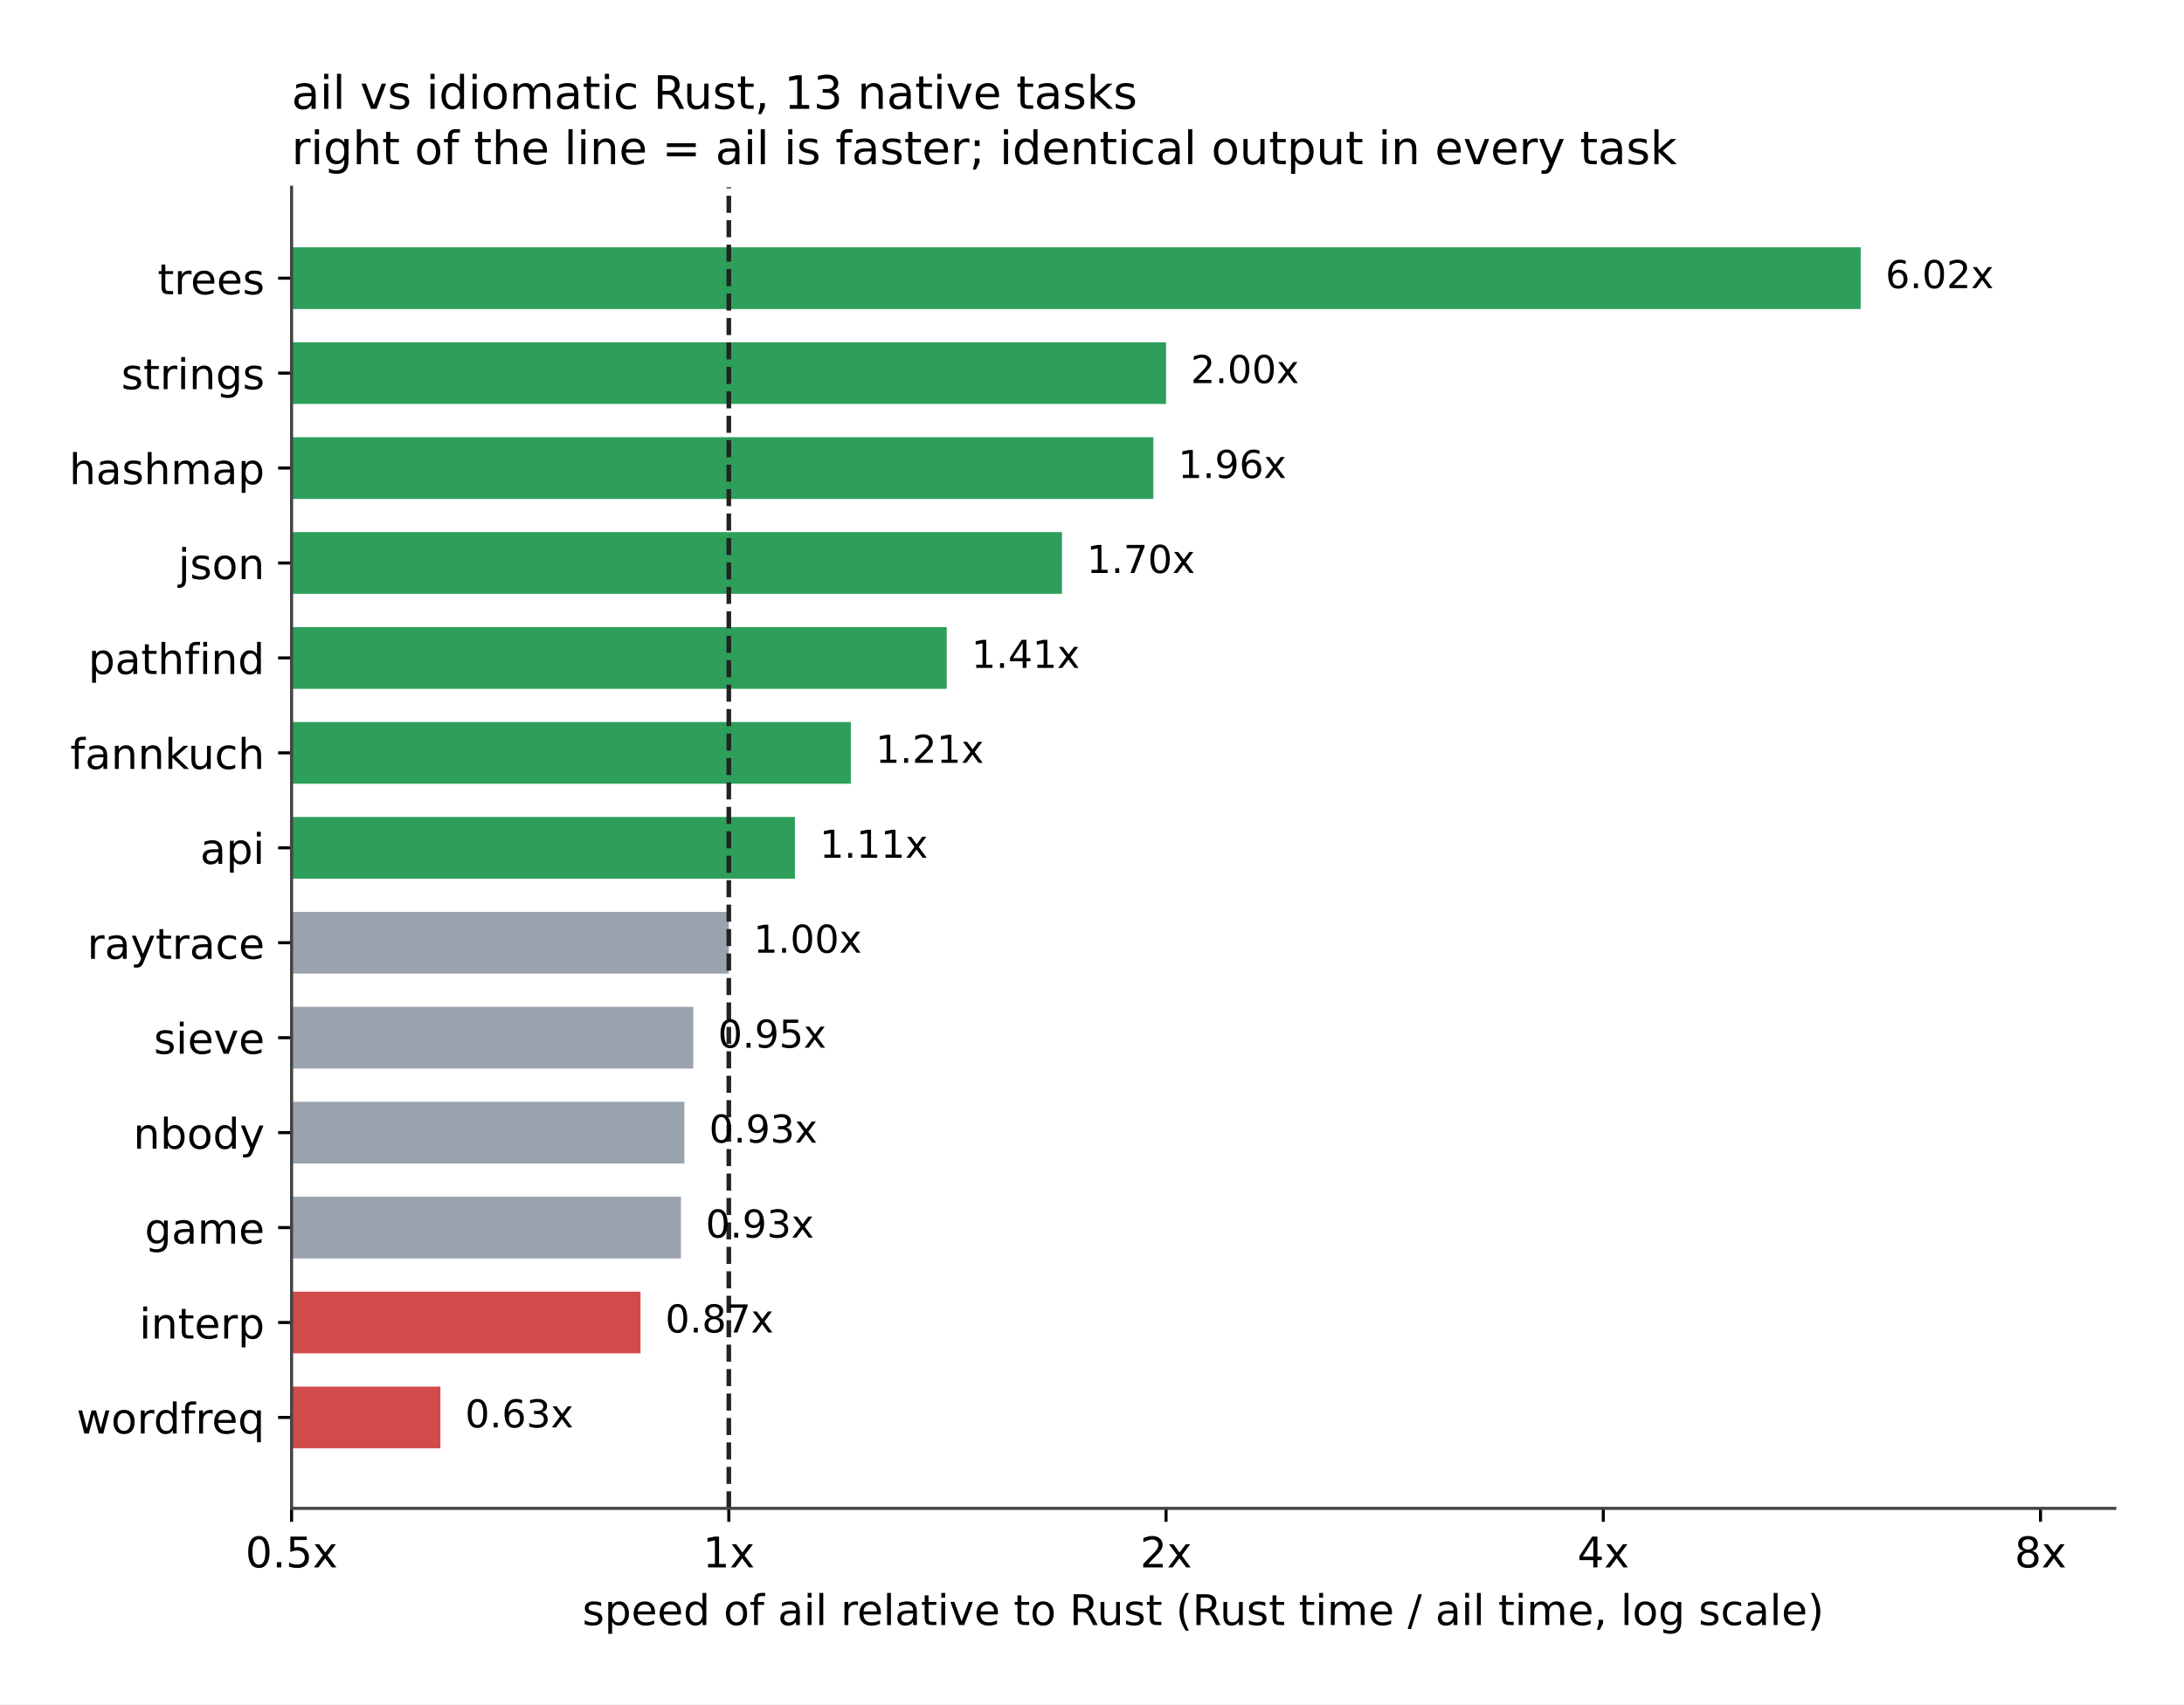
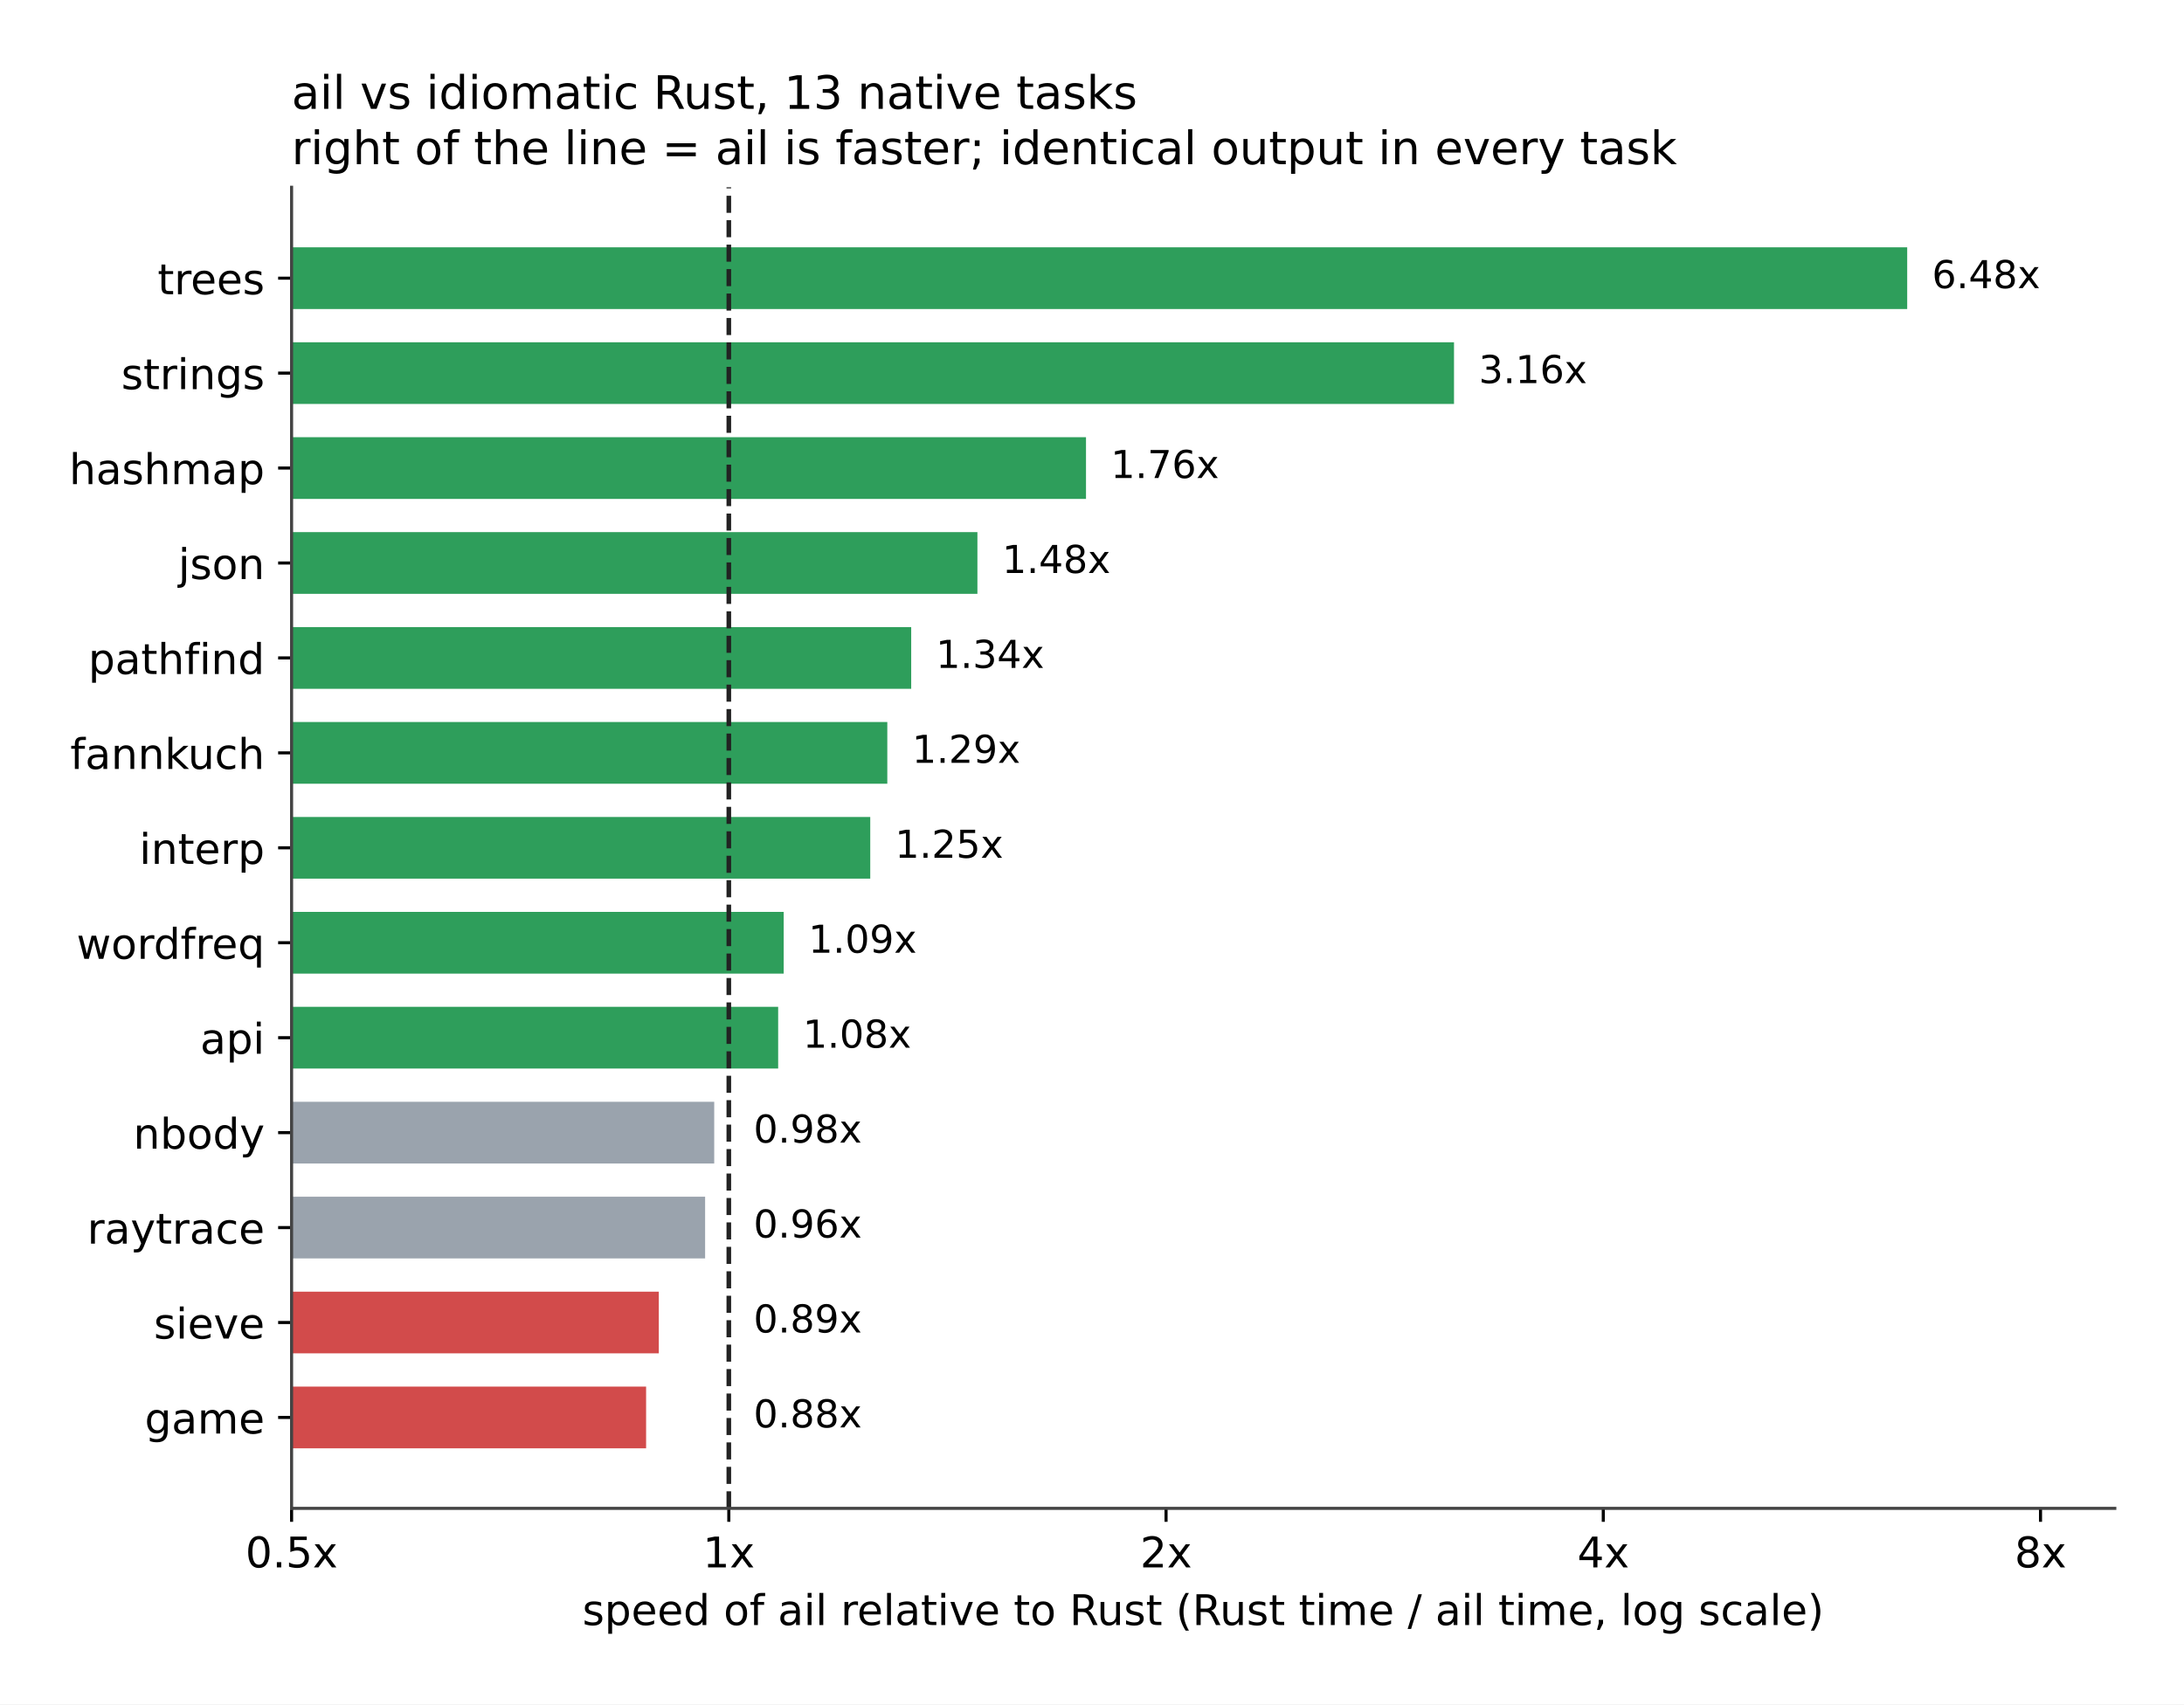
<svg xmlns="http://www.w3.org/2000/svg" xmlns:xlink="http://www.w3.org/1999/xlink" width="568.153pt" height="443.451pt" viewBox="0 0 568.153 443.451" version="1.1">
  <defs>
    <style type="text/css">*{stroke-linejoin: round; stroke-linecap: butt}</style>
  </defs>
  <g id="figure_1">
    <g id="patch_1">
      <path d="M 0 443.451  L 568.153 443.451  L 568.153 0  L 0 0  z " style="fill: #ffffff" />
    </g>
    <g id="axes_1">
      <g id="patch_2">
        <path d="M 75.853 392.451  L 550.153 392.451  L 550.153 48.723  L 75.853 48.723  z " style="fill: #ffffff" />
      </g>
      <g id="patch_3">
-         <path d="M -113553.457 376.827  L 114.57 376.827  L 114.57 360.77  L -113553.457 360.77  z " clip-path="url(#p41fe5bc255)" style="fill: #d24b4b" />
+         <path d="M -113553.457 376.827  L 168.079 376.827  L 168.079 360.77  L -113553.457 360.77  z " clip-path="url(#p6045fd39c4)" style="fill: #d24b4b" />
      </g>
      <g id="patch_4">
-         <path d="M -113553.457 352.125  L 166.633 352.125  L 166.633 336.068  L -113553.457 336.068  z " clip-path="url(#p41fe5bc255)" style="fill: #d24b4b" />
+         <path d="M -113553.457 352.125  L 171.387 352.125  L 171.387 336.068  L -113553.457 336.068  z " clip-path="url(#p6045fd39c4)" style="fill: #d24b4b" />
      </g>
      <g id="patch_5">
-         <path d="M -113553.457 327.423  L 177.142 327.423  L 177.142 311.366  L -113553.457 311.366  z " clip-path="url(#p41fe5bc255)" style="fill: #9aa3ad" />
+         <path d="M -113553.457 327.423  L 183.429 327.423  L 183.429 311.366  L -113553.457 311.366  z " clip-path="url(#p6045fd39c4)" style="fill: #9aa3ad" />
      </g>
      <g id="patch_6">
-         <path d="M -113553.457 302.721  L 178.043 302.721  L 178.043 286.664  L -113553.457 286.664  z " clip-path="url(#p41fe5bc255)" style="fill: #9aa3ad" />
+         <path d="M -113553.457 302.721  L 185.801 302.721  L 185.801 286.664  L -113553.457 286.664  z " clip-path="url(#p6045fd39c4)" style="fill: #9aa3ad" />
      </g>
      <g id="patch_7">
-         <path d="M -113553.457 278.019  L 180.343 278.019  L 180.343 261.962  L -113553.457 261.962  z " clip-path="url(#p41fe5bc255)" style="fill: #9aa3ad" />
+         <path d="M -113553.457 278.019  L 202.433 278.019  L 202.433 261.962  L -113553.457 261.962  z " clip-path="url(#p6045fd39c4)" style="fill: #2e9e5b" />
      </g>
      <g id="patch_8">
-         <path d="M -113553.457 253.317  L 189.596 253.317  L 189.596 237.26  L -113553.457 237.26  z " clip-path="url(#p41fe5bc255)" style="fill: #9aa3ad" />
+         <path d="M -113553.457 253.317  L 203.874 253.317  L 203.874 237.26  L -113553.457 237.26  z " clip-path="url(#p6045fd39c4)" style="fill: #2e9e5b" />
      </g>
      <g id="patch_9">
-         <path d="M -113553.457 228.615  L 206.791 228.615  L 206.791 212.558  L -113553.457 212.558  z " clip-path="url(#p41fe5bc255)" style="fill: #2e9e5b" />
+         <path d="M -113553.457 228.615  L 226.39 228.615  L 226.39 212.558  L -113553.457 212.558  z " clip-path="url(#p6045fd39c4)" style="fill: #2e9e5b" />
      </g>
      <g id="patch_10">
-         <path d="M -113553.457 203.913  L 221.341 203.913  L 221.341 187.856  L -113553.457 187.856  z " clip-path="url(#p41fe5bc255)" style="fill: #2e9e5b" />
+         <path d="M -113553.457 203.913  L 230.828 203.913  L 230.828 187.856  L -113553.457 187.856  z " clip-path="url(#p6045fd39c4)" style="fill: #2e9e5b" />
      </g>
      <g id="patch_11">
-         <path d="M -113553.457 179.211  L 246.291 179.211  L 246.291 163.154  L -113553.457 163.154  z " clip-path="url(#p41fe5bc255)" style="fill: #2e9e5b" />
+         <path d="M -113553.457 179.211  L 237.043 179.211  L 237.043 163.154  L -113553.457 163.154  z " clip-path="url(#p6045fd39c4)" style="fill: #2e9e5b" />
      </g>
      <g id="patch_12">
-         <path d="M -113553.457 154.509  L 276.267 154.509  L 276.267 138.453  L -113553.457 138.453  z " clip-path="url(#p41fe5bc255)" style="fill: #2e9e5b" />
+         <path d="M -113553.457 154.509  L 254.268 154.509  L 254.268 138.453  L -113553.457 138.453  z " clip-path="url(#p6045fd39c4)" style="fill: #2e9e5b" />
      </g>
      <g id="patch_13">
-         <path d="M -113553.457 129.807  L 300.039 129.807  L 300.039 113.751  L -113553.457 113.751  z " clip-path="url(#p41fe5bc255)" style="fill: #2e9e5b" />
+         <path d="M -113553.457 129.807  L 282.516 129.807  L 282.516 113.751  L -113553.457 113.751  z " clip-path="url(#p6045fd39c4)" style="fill: #2e9e5b" />
      </g>
      <g id="patch_14">
-         <path d="M -113553.457 105.105  L 303.339 105.105  L 303.339 89.049  L -113553.457 89.049  z " clip-path="url(#p41fe5bc255)" style="fill: #2e9e5b" />
+         <path d="M -113553.457 105.105  L 378.251 105.105  L 378.251 89.049  L -113553.457 89.049  z " clip-path="url(#p6045fd39c4)" style="fill: #2e9e5b" />
      </g>
      <g id="patch_15">
-         <path d="M -113553.457 80.403  L 484.044 80.403  L 484.044 64.347  L -113553.457 64.347  z " clip-path="url(#p41fe5bc255)" style="fill: #2e9e5b" />
+         <path d="M -113553.457 80.403  L 496.145 80.403  L 496.145 64.347  L -113553.457 64.347  z " clip-path="url(#p6045fd39c4)" style="fill: #2e9e5b" />
      </g>
      <g id="matplotlib.axis_1">
        <g id="xtick_1">
          <g id="line2d_1">
            <defs>
-               <path id="m50c7ba4e77" d="M 0 0  L 0 3.5  " style="stroke: #000000; stroke-width: 0.8" />
+               <path id="m62ffc665a1" d="M 0 0  L 0 3.5  " style="stroke: #000000; stroke-width: 0.8" />
            </defs>
            <g>
-               <use xlink:href="#m50c7ba4e77" x="75.853" y="392.451" style="stroke: #000000; stroke-width: 0.8" />
+               <use xlink:href="#m62ffc665a1" x="75.853" y="392.451" style="stroke: #000000; stroke-width: 0.8" />
            </g>
          </g>
          <g id="text_1">
            <text style="font-size: 11px; font-family: 'DejaVu Sans'; text-anchor: middle" x="75.853" y="407.808" transform="rotate(-0 75.85266 407.808)">0.5x</text>
          </g>
        </g>
        <g id="xtick_2">
          <g id="line2d_2">
            <g>
-               <use xlink:href="#m50c7ba4e77" x="189.596" y="392.451" style="stroke: #000000; stroke-width: 0.8" />
+               <use xlink:href="#m62ffc665a1" x="189.596" y="392.451" style="stroke: #000000; stroke-width: 0.8" />
            </g>
          </g>
          <g id="text_2">
            <text style="font-size: 11px; font-family: 'DejaVu Sans'; text-anchor: middle" x="189.596" y="407.808" transform="rotate(-0 189.5957 407.808)">1x</text>
          </g>
        </g>
        <g id="xtick_3">
          <g id="line2d_3">
            <g>
-               <use xlink:href="#m50c7ba4e77" x="303.339" y="392.451" style="stroke: #000000; stroke-width: 0.8" />
+               <use xlink:href="#m62ffc665a1" x="303.339" y="392.451" style="stroke: #000000; stroke-width: 0.8" />
            </g>
          </g>
          <g id="text_3">
            <text style="font-size: 11px; font-family: 'DejaVu Sans'; text-anchor: middle" x="303.339" y="407.808" transform="rotate(-0 303.3388 407.808)">2x</text>
          </g>
        </g>
        <g id="xtick_4">
          <g id="line2d_4">
            <g>
-               <use xlink:href="#m50c7ba4e77" x="417.082" y="392.451" style="stroke: #000000; stroke-width: 0.8" />
+               <use xlink:href="#m62ffc665a1" x="417.082" y="392.451" style="stroke: #000000; stroke-width: 0.8" />
            </g>
          </g>
          <g id="text_4">
            <text style="font-size: 11px; font-family: 'DejaVu Sans'; text-anchor: middle" x="417.082" y="407.808" transform="rotate(-0 417.0818 407.808)">4x</text>
          </g>
        </g>
        <g id="xtick_5">
          <g id="line2d_5">
            <g>
-               <use xlink:href="#m50c7ba4e77" x="530.825" y="392.451" style="stroke: #000000; stroke-width: 0.8" />
+               <use xlink:href="#m62ffc665a1" x="530.825" y="392.451" style="stroke: #000000; stroke-width: 0.8" />
            </g>
          </g>
          <g id="text_5">
            <text style="font-size: 11px; font-family: 'DejaVu Sans'; text-anchor: middle" x="530.825" y="407.808" transform="rotate(-0 530.8249 407.808)">8x</text>
          </g>
        </g>
        <g id="text_6">
          <text style="font-size: 11px; font-family: 'DejaVu Sans'; text-anchor: middle" x="313.003" y="422.809" transform="rotate(-0 313.0027 422.8089)">speed of ail relative to Rust (Rust time / ail time, log scale)</text>
        </g>
      </g>
      <g id="matplotlib.axis_2">
        <g id="ytick_1">
          <g id="line2d_6">
            <defs>
-               <path id="m8b4d190eb7" d="M 0 0  L -3.5 0  " style="stroke: #000000; stroke-width: 0.8" />
+               <path id="mb202e1754e" d="M 0 0  L -3.5 0  " style="stroke: #000000; stroke-width: 0.8" />
            </defs>
            <g>
-               <use xlink:href="#m8b4d190eb7" x="75.853" y="368.798" style="stroke: #000000; stroke-width: 0.8" />
+               <use xlink:href="#mb202e1754e" x="75.853" y="368.798" style="stroke: #000000; stroke-width: 0.8" />
            </g>
          </g>
          <g id="text_7">
-             <text style="font-size: 11px; font-family: 'DejaVu Sans'; text-anchor: end" x="68.853" y="372.978" transform="rotate(-0 68.85266 372.9776)">wordfreq</text>
+             <text style="font-size: 11px; font-family: 'DejaVu Sans'; text-anchor: end" x="68.853" y="372.977" transform="rotate(-0 68.85266 372.9771)">game</text>
          </g>
        </g>
        <g id="ytick_2">
          <g id="line2d_7">
            <g>
-               <use xlink:href="#m8b4d190eb7" x="75.853" y="344.096" style="stroke: #000000; stroke-width: 0.8" />
+               <use xlink:href="#mb202e1754e" x="75.853" y="344.096" style="stroke: #000000; stroke-width: 0.8" />
            </g>
          </g>
          <g id="text_8">
-             <text style="font-size: 11px; font-family: 'DejaVu Sans'; text-anchor: end" x="68.853" y="348.276" transform="rotate(-0 68.85266 348.2756)">interp</text>
+             <text style="font-size: 11px; font-family: 'DejaVu Sans'; text-anchor: end" x="68.853" y="348.276" transform="rotate(-0 68.85266 348.2756)">sieve</text>
          </g>
        </g>
        <g id="ytick_3">
          <g id="line2d_8">
            <g>
-               <use xlink:href="#m8b4d190eb7" x="75.853" y="319.394" style="stroke: #000000; stroke-width: 0.8" />
+               <use xlink:href="#mb202e1754e" x="75.853" y="319.394" style="stroke: #000000; stroke-width: 0.8" />
            </g>
          </g>
          <g id="text_9">
-             <text style="font-size: 11px; font-family: 'DejaVu Sans'; text-anchor: end" x="68.853" y="323.573" transform="rotate(-0 68.85266 323.5732)">game</text>
+             <text style="font-size: 11px; font-family: 'DejaVu Sans'; text-anchor: end" x="68.853" y="323.573" transform="rotate(-0 68.85266 323.5732)">raytrace</text>
          </g>
        </g>
        <g id="ytick_4">
          <g id="line2d_9">
            <g>
-               <use xlink:href="#m8b4d190eb7" x="75.853" y="294.693" style="stroke: #000000; stroke-width: 0.8" />
+               <use xlink:href="#mb202e1754e" x="75.853" y="294.693" style="stroke: #000000; stroke-width: 0.8" />
            </g>
          </g>
          <g id="text_10">
            <text style="font-size: 11px; font-family: 'DejaVu Sans'; text-anchor: end" x="68.853" y="298.872" transform="rotate(-0 68.85266 298.8716)">nbody</text>
          </g>
        </g>
        <g id="ytick_5">
          <g id="line2d_10">
            <g>
-               <use xlink:href="#m8b4d190eb7" x="75.853" y="269.991" style="stroke: #000000; stroke-width: 0.8" />
+               <use xlink:href="#mb202e1754e" x="75.853" y="269.991" style="stroke: #000000; stroke-width: 0.8" />
            </g>
          </g>
          <g id="text_11">
-             <text style="font-size: 11px; font-family: 'DejaVu Sans'; text-anchor: end" x="68.853" y="274.17" transform="rotate(-0 68.85266 274.1697)">sieve</text>
+             <text style="font-size: 11px; font-family: 'DejaVu Sans'; text-anchor: end" x="68.853" y="274.17" transform="rotate(-0 68.85266 274.1697)">api</text>
          </g>
        </g>
        <g id="ytick_6">
          <g id="line2d_11">
            <g>
-               <use xlink:href="#m8b4d190eb7" x="75.853" y="245.289" style="stroke: #000000; stroke-width: 0.8" />
+               <use xlink:href="#mb202e1754e" x="75.853" y="245.289" style="stroke: #000000; stroke-width: 0.8" />
            </g>
          </g>
          <g id="text_12">
-             <text style="font-size: 11px; font-family: 'DejaVu Sans'; text-anchor: end" x="68.853" y="249.467" transform="rotate(-0 68.85266 249.4673)">raytrace</text>
+             <text style="font-size: 11px; font-family: 'DejaVu Sans'; text-anchor: end" x="68.853" y="249.468" transform="rotate(-0 68.85266 249.4677)">wordfreq</text>
          </g>
        </g>
        <g id="ytick_7">
          <g id="line2d_12">
            <g>
-               <use xlink:href="#m8b4d190eb7" x="75.853" y="220.587" style="stroke: #000000; stroke-width: 0.8" />
+               <use xlink:href="#mb202e1754e" x="75.853" y="220.587" style="stroke: #000000; stroke-width: 0.8" />
            </g>
          </g>
          <g id="text_13">
-             <text style="font-size: 11px; font-family: 'DejaVu Sans'; text-anchor: end" x="68.853" y="224.766" transform="rotate(-0 68.85266 224.7657)">api</text>
+             <text style="font-size: 11px; font-family: 'DejaVu Sans'; text-anchor: end" x="68.853" y="224.766" transform="rotate(-0 68.85266 224.7657)">interp</text>
          </g>
        </g>
        <g id="ytick_8">
          <g id="line2d_13">
            <g>
-               <use xlink:href="#m8b4d190eb7" x="75.853" y="195.885" style="stroke: #000000; stroke-width: 0.8" />
+               <use xlink:href="#mb202e1754e" x="75.853" y="195.885" style="stroke: #000000; stroke-width: 0.8" />
            </g>
          </g>
          <g id="text_14">
            <text style="font-size: 11px; font-family: 'DejaVu Sans'; text-anchor: end" x="68.853" y="200.064" transform="rotate(-0 68.85266 200.0637)">fannkuch</text>
          </g>
        </g>
        <g id="ytick_9">
          <g id="line2d_14">
            <g>
-               <use xlink:href="#m8b4d190eb7" x="75.853" y="171.183" style="stroke: #000000; stroke-width: 0.8" />
+               <use xlink:href="#mb202e1754e" x="75.853" y="171.183" style="stroke: #000000; stroke-width: 0.8" />
            </g>
          </g>
          <g id="text_15">
            <text style="font-size: 11px; font-family: 'DejaVu Sans'; text-anchor: end" x="68.853" y="175.362" transform="rotate(-0 68.85266 175.3618)">pathfind</text>
          </g>
        </g>
        <g id="ytick_10">
          <g id="line2d_15">
            <g>
-               <use xlink:href="#m8b4d190eb7" x="75.853" y="146.481" style="stroke: #000000; stroke-width: 0.8" />
+               <use xlink:href="#mb202e1754e" x="75.853" y="146.481" style="stroke: #000000; stroke-width: 0.8" />
            </g>
          </g>
          <g id="text_16">
            <text style="font-size: 11px; font-family: 'DejaVu Sans'; text-anchor: end" x="68.853" y="150.66" transform="rotate(-0 68.85266 150.6598)">json</text>
          </g>
        </g>
        <g id="ytick_11">
          <g id="line2d_16">
            <g>
-               <use xlink:href="#m8b4d190eb7" x="75.853" y="121.779" style="stroke: #000000; stroke-width: 0.8" />
+               <use xlink:href="#mb202e1754e" x="75.853" y="121.779" style="stroke: #000000; stroke-width: 0.8" />
            </g>
          </g>
          <g id="text_17">
            <text style="font-size: 11px; font-family: 'DejaVu Sans'; text-anchor: end" x="68.853" y="125.958" transform="rotate(-0 68.85266 125.9578)">hashmap</text>
          </g>
        </g>
        <g id="ytick_12">
          <g id="line2d_17">
            <g>
-               <use xlink:href="#m8b4d190eb7" x="75.853" y="97.077" style="stroke: #000000; stroke-width: 0.8" />
+               <use xlink:href="#mb202e1754e" x="75.853" y="97.077" style="stroke: #000000; stroke-width: 0.8" />
            </g>
          </g>
          <g id="text_18">
            <text style="font-size: 11px; font-family: 'DejaVu Sans'; text-anchor: end" x="68.853" y="101.256" transform="rotate(-0 68.85266 101.2558)">strings</text>
          </g>
        </g>
        <g id="ytick_13">
          <g id="line2d_18">
            <g>
-               <use xlink:href="#m8b4d190eb7" x="75.853" y="72.375" style="stroke: #000000; stroke-width: 0.8" />
+               <use xlink:href="#mb202e1754e" x="75.853" y="72.375" style="stroke: #000000; stroke-width: 0.8" />
            </g>
          </g>
          <g id="text_19">
            <text style="font-size: 11px; font-family: 'DejaVu Sans'; text-anchor: end" x="68.853" y="76.553" transform="rotate(-0 68.85266 76.55343)">trees</text>
          </g>
        </g>
      </g>
      <g id="line2d_19">
-         <path d="M 189.596 392.451  L 189.596 48.723  " clip-path="url(#p41fe5bc255)" style="fill: none; stroke-dasharray: 4.44,1.92; stroke-dashoffset: 0; stroke: #222222; stroke-width: 1.2" />
+         <path d="M 189.596 392.451  L 189.596 48.723  " clip-path="url(#p6045fd39c4)" style="fill: none; stroke-dasharray: 4.44,1.92; stroke-dashoffset: 0; stroke: #222222; stroke-width: 1.2" />
      </g>
      <g id="patch_16">
        <path d="M 75.853 392.451  L 75.853 48.723  " style="fill: none; stroke: #444444; stroke-width: 0.8; stroke-linejoin: miter; stroke-linecap: square" />
      </g>
      <g id="patch_17">
        <path d="M 75.853 392.451  L 550.153 392.451  " style="fill: none; stroke: #444444; stroke-width: 0.8; stroke-linejoin: miter; stroke-linecap: square" />
      </g>
      <g id="text_20">
-         <text style="font-size: 10px; font-family: 'DejaVu Sans'; text-anchor: start" x="121.006" y="371.396" transform="rotate(-0 121.0063 371.3961)">0.63x</text>
+         <text style="font-size: 10px; font-family: 'DejaVu Sans'; text-anchor: start" x="196.032" y="371.396" transform="rotate(-0 196.0317 371.3961)">0.88x</text>
      </g>
      <g id="text_21">
-         <text style="font-size: 10px; font-family: 'DejaVu Sans'; text-anchor: start" x="173.069" y="346.694" transform="rotate(-0 173.0687 346.6941)">0.87x</text>
+         <text style="font-size: 10px; font-family: 'DejaVu Sans'; text-anchor: start" x="196.032" y="346.694" transform="rotate(-0 196.0317 346.6941)">0.89x</text>
      </g>
      <g id="text_22">
-         <text style="font-size: 10px; font-family: 'DejaVu Sans'; text-anchor: start" x="183.578" y="321.992" transform="rotate(-0 183.5783 321.9921)">0.93x</text>
+         <text style="font-size: 10px; font-family: 'DejaVu Sans'; text-anchor: start" x="196.032" y="321.992" transform="rotate(-0 196.0317 321.9921)">0.96x</text>
      </g>
      <g id="text_23">
-         <text style="font-size: 10px; font-family: 'DejaVu Sans'; text-anchor: start" x="184.479" y="297.29" transform="rotate(-0 184.4794 297.2902)">0.93x</text>
+         <text style="font-size: 10px; font-family: 'DejaVu Sans'; text-anchor: start" x="196.032" y="297.29" transform="rotate(-0 196.0317 297.2902)">0.98x</text>
      </g>
      <g id="text_24">
-         <text style="font-size: 10px; font-family: 'DejaVu Sans'; text-anchor: start" x="186.779" y="272.588" transform="rotate(-0 186.7788 272.5882)">0.95x</text>
+         <text style="font-size: 10px; font-family: 'DejaVu Sans'; text-anchor: start" x="208.869" y="272.588" transform="rotate(-0 208.8692 272.5882)">1.08x</text>
      </g>
      <g id="text_25">
-         <text style="font-size: 10px; font-family: 'DejaVu Sans'; text-anchor: start" x="196.032" y="247.886" transform="rotate(-0 196.0317 247.8862)">1.00x</text>
+         <text style="font-size: 10px; font-family: 'DejaVu Sans'; text-anchor: start" x="210.31" y="247.886" transform="rotate(-0 210.31 247.8862)">1.09x</text>
      </g>
      <g id="text_26">
-         <text style="font-size: 10px; font-family: 'DejaVu Sans'; text-anchor: start" x="213.227" y="223.184" transform="rotate(-0 213.2268 223.1842)">1.11x</text>
+         <text style="font-size: 10px; font-family: 'DejaVu Sans'; text-anchor: start" x="232.826" y="223.184" transform="rotate(-0 232.826 223.1842)">1.25x</text>
      </g>
      <g id="text_27">
-         <text style="font-size: 10px; font-family: 'DejaVu Sans'; text-anchor: start" x="227.777" y="198.482" transform="rotate(-0 227.7771 198.4823)">1.21x</text>
+         <text style="font-size: 10px; font-family: 'DejaVu Sans'; text-anchor: start" x="237.264" y="198.482" transform="rotate(-0 237.2641 198.4823)">1.29x</text>
      </g>
      <g id="text_28">
-         <text style="font-size: 10px; font-family: 'DejaVu Sans'; text-anchor: start" x="252.727" y="173.78" transform="rotate(-0 252.7273 173.7803)">1.41x</text>
+         <text style="font-size: 10px; font-family: 'DejaVu Sans'; text-anchor: start" x="243.479" y="173.78" transform="rotate(-0 243.4791 173.7803)">1.34x</text>
      </g>
      <g id="text_29">
-         <text style="font-size: 10px; font-family: 'DejaVu Sans'; text-anchor: start" x="282.703" y="149.078" transform="rotate(-0 282.7035 149.0783)">1.70x</text>
+         <text style="font-size: 10px; font-family: 'DejaVu Sans'; text-anchor: start" x="260.704" y="149.078" transform="rotate(-0 260.7044 149.0783)">1.48x</text>
      </g>
      <g id="text_30">
-         <text style="font-size: 10px; font-family: 'DejaVu Sans'; text-anchor: start" x="306.475" y="124.376" transform="rotate(-0 306.4752 124.3763)">1.96x</text>
+         <text style="font-size: 10px; font-family: 'DejaVu Sans'; text-anchor: start" x="288.952" y="124.376" transform="rotate(-0 288.9517 124.3763)">1.76x</text>
      </g>
      <g id="text_31">
-         <text style="font-size: 10px; font-family: 'DejaVu Sans'; text-anchor: start" x="309.775" y="99.674" transform="rotate(-0 309.7747 99.67435)">2.00x</text>
+         <text style="font-size: 10px; font-family: 'DejaVu Sans'; text-anchor: start" x="384.687" y="99.674" transform="rotate(-0 384.6873 99.67435)">3.16x</text>
      </g>
      <g id="text_32">
-         <text style="font-size: 10px; font-family: 'DejaVu Sans'; text-anchor: start" x="490.48" y="74.972" transform="rotate(-0 490.4804 74.97238)">6.02x</text>
+         <text style="font-size: 10px; font-family: 'DejaVu Sans'; text-anchor: start" x="502.581" y="74.972" transform="rotate(-0 502.5813 74.97238)">6.48x</text>
      </g>
      <g id="text_33">
        <text style="font-size: 12px; font-family: 'DejaVu Sans'" transform="translate(75.85266 28.3193)">ail vs idiomatic Rust, 13 native tasks</text>
        <text style="font-size: 12px; font-family: 'DejaVu Sans'" transform="translate(75.85266 42.72258)">right of the line = ail is faster; identical output in every task</text>
      </g>
    </g>
  </g>
  <defs>
-     <clipPath id="p41fe5bc255">
+     <clipPath id="p6045fd39c4">
      <rect x="75.853" y="48.723" width="474.3" height="343.728" />
    </clipPath>
  </defs>
</svg>
